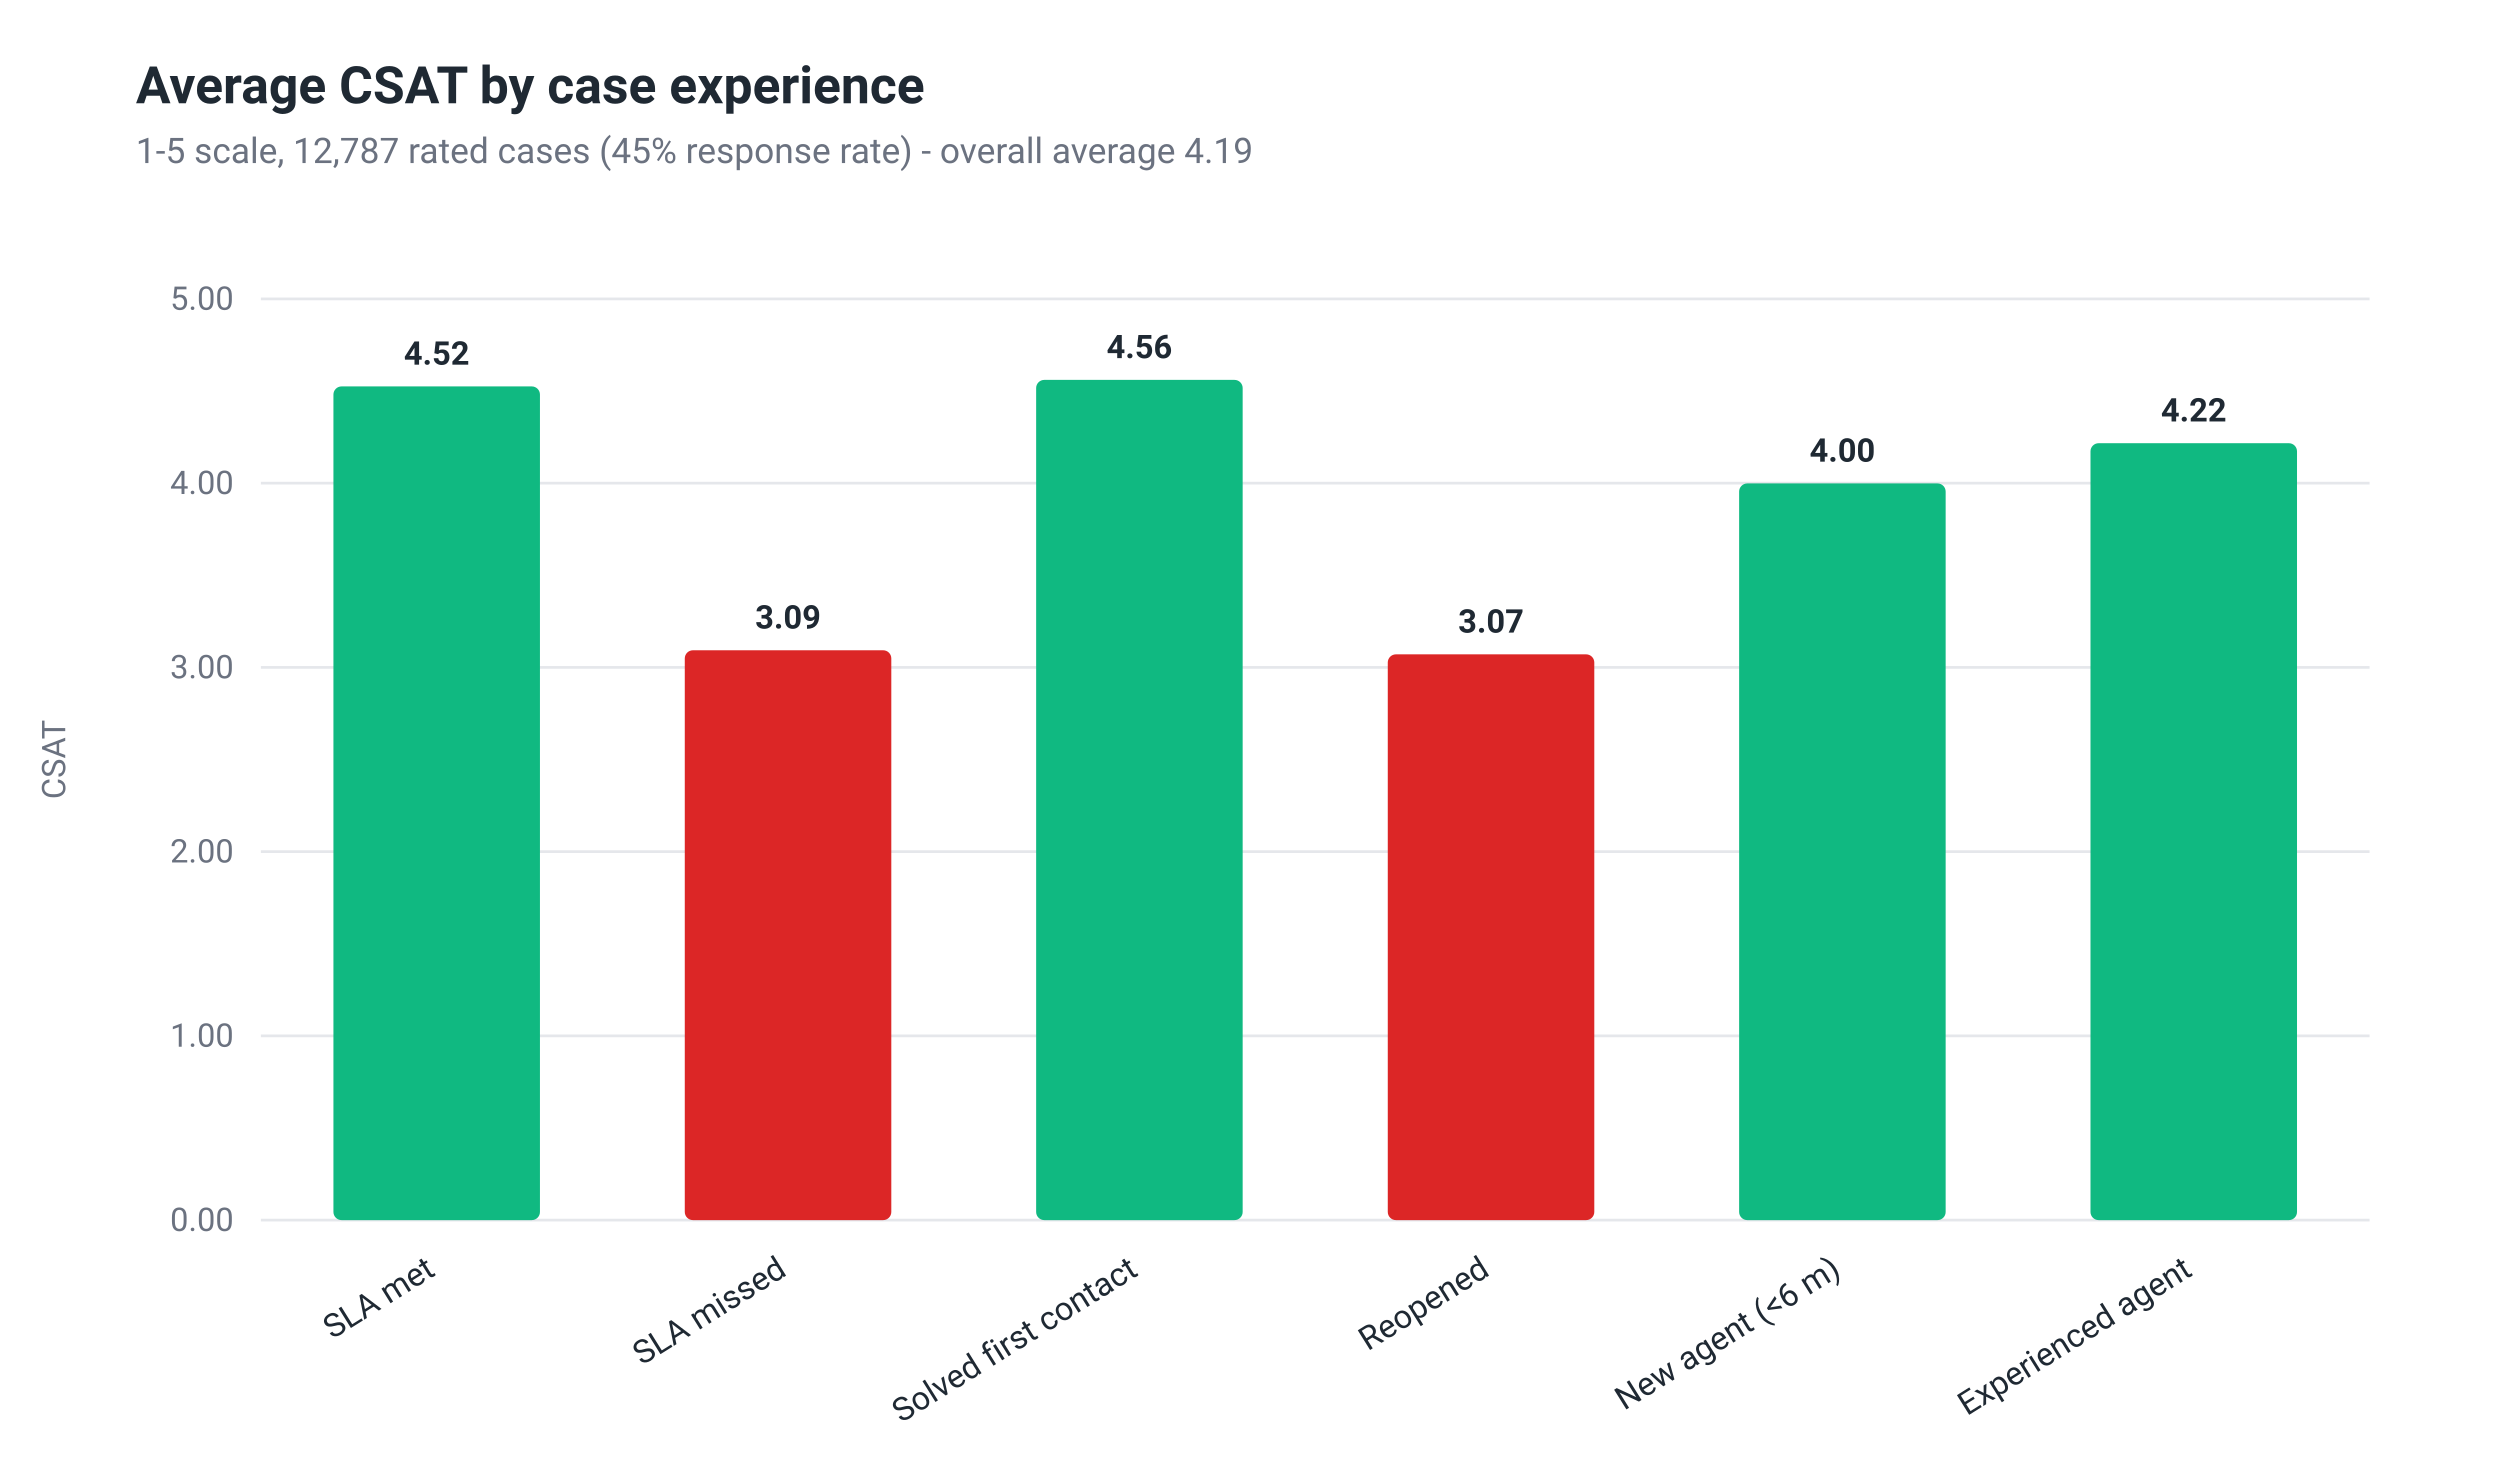
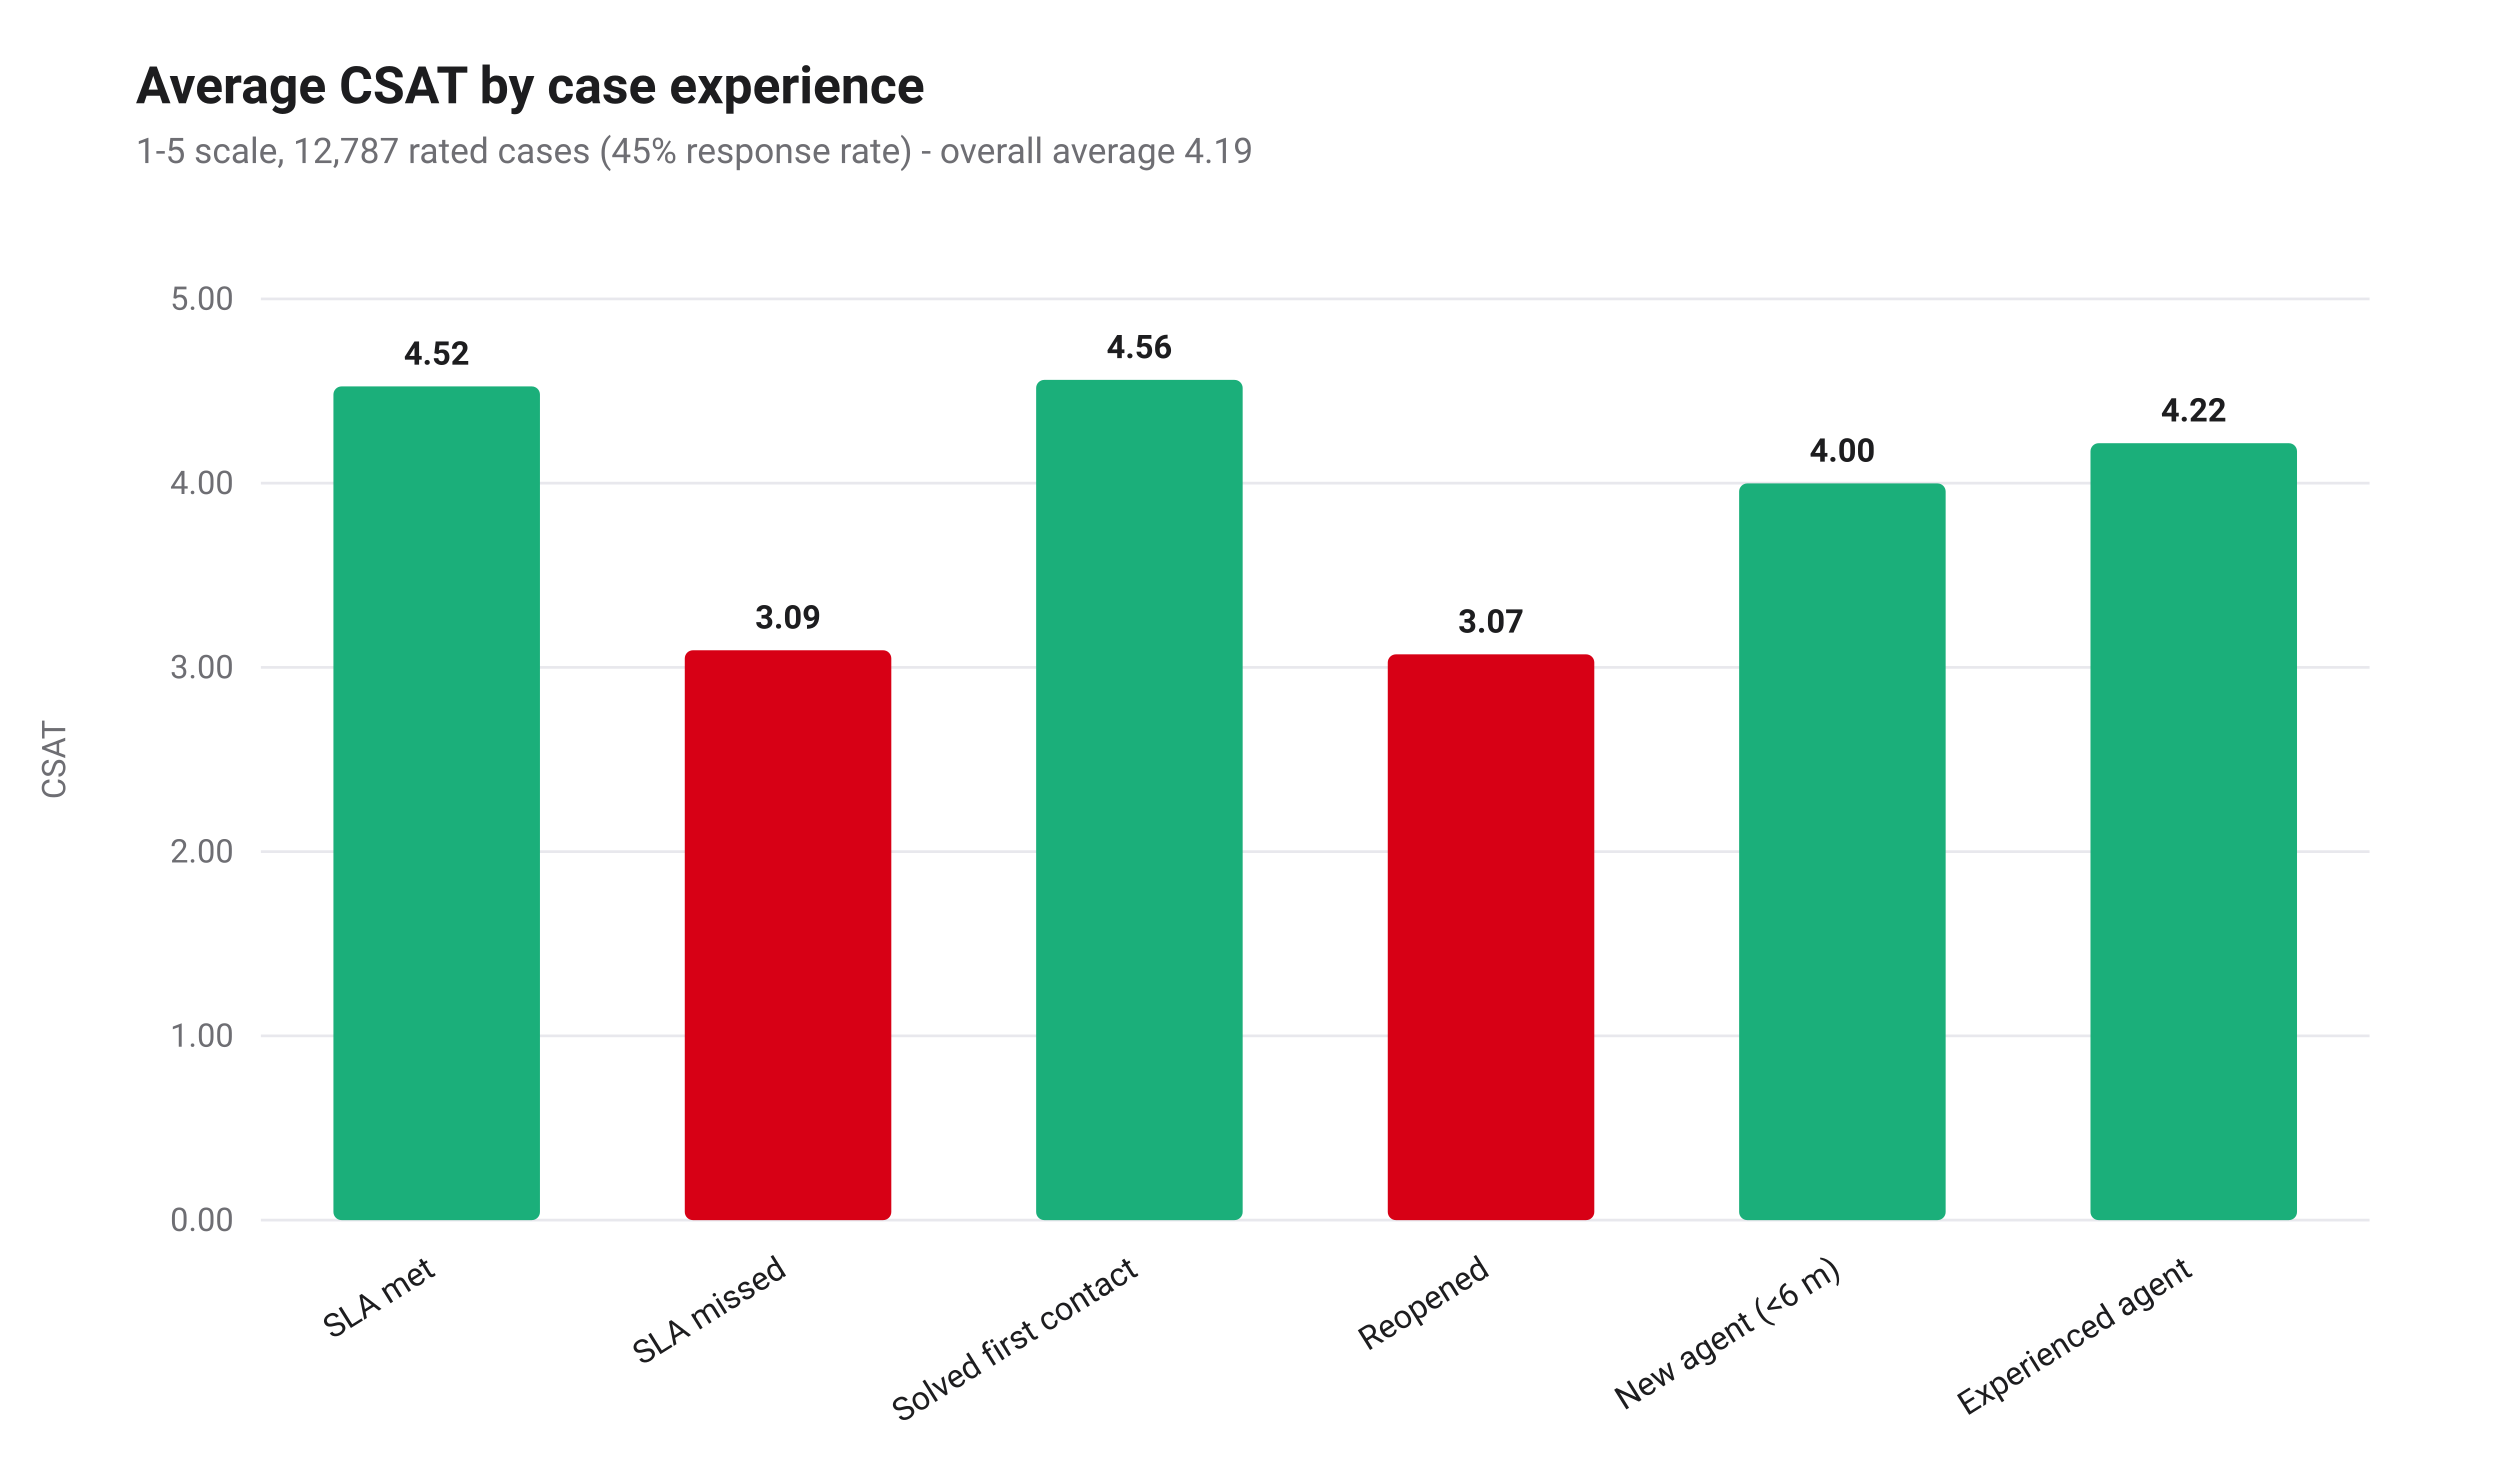
<svg xmlns="http://www.w3.org/2000/svg" viewBox="0 0 920 545" width="920" height="545" role="img">
  <rect width="920" height="545" fill="#ffffff" />
-   <text x="50.0" y="38.0" font-family="-apple-system, BlinkMacSystemFont, 'Segoe UI', Roboto, Helvetica, Arial, sans-serif" font-size="19" fill="#1f2933" text-anchor="start" font-weight="600">Average CSAT by case experience</text>
-   <text x="50.0" y="60.0" font-family="-apple-system, BlinkMacSystemFont, 'Segoe UI', Roboto, Helvetica, Arial, sans-serif" font-size="13" fill="#6b7280" text-anchor="start" font-weight="normal">1-5 scale, 12,787 rated cases (45% response rate) - overall average 4.19</text>
-   <text x="24.0" y="279.5" font-family="-apple-system, BlinkMacSystemFont, 'Segoe UI', Roboto, Helvetica, Arial, sans-serif" font-size="12" fill="#6b7280" text-anchor="middle" font-weight="normal" transform="rotate(-90 24 279.5)">CSAT</text>
-   <line x1="96" y1="449.0" x2="872" y2="449.0" stroke="#e5e7eb" stroke-width="1" />
-   <text x="86.0" y="453.0" font-family="-apple-system, BlinkMacSystemFont, 'Segoe UI', Roboto, Helvetica, Arial, sans-serif" font-size="12" fill="#6b7280" text-anchor="end" font-weight="normal">0.00</text>
-   <line x1="96" y1="381.2" x2="872" y2="381.2" stroke="#e5e7eb" stroke-width="1" />
-   <text x="86.0" y="385.2" font-family="-apple-system, BlinkMacSystemFont, 'Segoe UI', Roboto, Helvetica, Arial, sans-serif" font-size="12" fill="#6b7280" text-anchor="end" font-weight="normal">1.00</text>
-   <line x1="96" y1="313.4" x2="872" y2="313.4" stroke="#e5e7eb" stroke-width="1" />
-   <text x="86.0" y="317.4" font-family="-apple-system, BlinkMacSystemFont, 'Segoe UI', Roboto, Helvetica, Arial, sans-serif" font-size="12" fill="#6b7280" text-anchor="end" font-weight="normal">2.00</text>
-   <line x1="96" y1="245.6" x2="872" y2="245.6" stroke="#e5e7eb" stroke-width="1" />
-   <text x="86.0" y="249.6" font-family="-apple-system, BlinkMacSystemFont, 'Segoe UI', Roboto, Helvetica, Arial, sans-serif" font-size="12" fill="#6b7280" text-anchor="end" font-weight="normal">3.00</text>
-   <line x1="96" y1="177.8" x2="872" y2="177.8" stroke="#e5e7eb" stroke-width="1" />
-   <text x="86.0" y="181.8" font-family="-apple-system, BlinkMacSystemFont, 'Segoe UI', Roboto, Helvetica, Arial, sans-serif" font-size="12" fill="#6b7280" text-anchor="end" font-weight="normal">4.00</text>
-   <line x1="96" y1="110.0" x2="872" y2="110.0" stroke="#e5e7eb" stroke-width="1" />
-   <text x="86.0" y="114.0" font-family="-apple-system, BlinkMacSystemFont, 'Segoe UI', Roboto, Helvetica, Arial, sans-serif" font-size="12" fill="#6b7280" text-anchor="end" font-weight="normal">5.00</text>
-   <rect x="122.7" y="142.2" width="76.0" height="306.8" rx="3" fill="#10b981" />
-   <text x="160.7" y="134.2" font-family="-apple-system, BlinkMacSystemFont, 'Segoe UI', Roboto, Helvetica, Arial, sans-serif" font-size="12" fill="#1f2933" text-anchor="middle" font-weight="600">4.52</text>
-   <rect x="252.0" y="239.3" width="76.0" height="209.7" rx="3" fill="#dc2626" />
-   <text x="290.0" y="231.3" font-family="-apple-system, BlinkMacSystemFont, 'Segoe UI', Roboto, Helvetica, Arial, sans-serif" font-size="12" fill="#1f2933" text-anchor="middle" font-weight="600">3.09</text>
-   <rect x="381.3" y="139.8" width="76.0" height="309.2" rx="3" fill="#10b981" />
-   <text x="419.3" y="131.8" font-family="-apple-system, BlinkMacSystemFont, 'Segoe UI', Roboto, Helvetica, Arial, sans-serif" font-size="12" fill="#1f2933" text-anchor="middle" font-weight="600">4.56</text>
-   <rect x="510.7" y="240.8" width="76.0" height="208.2" rx="3" fill="#dc2626" />
-   <text x="548.7" y="232.8" font-family="-apple-system, BlinkMacSystemFont, 'Segoe UI', Roboto, Helvetica, Arial, sans-serif" font-size="12" fill="#1f2933" text-anchor="middle" font-weight="600">3.07</text>
-   <rect x="640.0" y="177.9" width="76.0" height="271.1" rx="3" fill="#10b981" />
-   <text x="678.0" y="169.9" font-family="-apple-system, BlinkMacSystemFont, 'Segoe UI', Roboto, Helvetica, Arial, sans-serif" font-size="12" fill="#1f2933" text-anchor="middle" font-weight="600">4.00</text>
-   <rect x="769.3" y="163.1" width="76.0" height="285.9" rx="3" fill="#10b981" />
-   <text x="807.3" y="155.1" font-family="-apple-system, BlinkMacSystemFont, 'Segoe UI', Roboto, Helvetica, Arial, sans-serif" font-size="12" fill="#1f2933" text-anchor="middle" font-weight="600">4.22</text>
-   <text x="160.7" y="469.0" font-family="-apple-system, BlinkMacSystemFont, 'Segoe UI', Roboto, Helvetica, Arial, sans-serif" font-size="12" fill="#1f2933" text-anchor="end" font-weight="normal" transform="rotate(-32 160.6667 469)">SLA met</text>
-   <text x="290.0" y="469.0" font-family="-apple-system, BlinkMacSystemFont, 'Segoe UI', Roboto, Helvetica, Arial, sans-serif" font-size="12" fill="#1f2933" text-anchor="end" font-weight="normal" transform="rotate(-32 290.0 469)">SLA missed</text>
-   <text x="419.3" y="469.0" font-family="-apple-system, BlinkMacSystemFont, 'Segoe UI', Roboto, Helvetica, Arial, sans-serif" font-size="12" fill="#1f2933" text-anchor="end" font-weight="normal" transform="rotate(-32 419.3333 469)">Solved first contact</text>
-   <text x="548.7" y="469.0" font-family="-apple-system, BlinkMacSystemFont, 'Segoe UI', Roboto, Helvetica, Arial, sans-serif" font-size="12" fill="#1f2933" text-anchor="end" font-weight="normal" transform="rotate(-32 548.6667 469)">Reopened</text>
-   <text x="678.0" y="469.0" font-family="-apple-system, BlinkMacSystemFont, 'Segoe UI', Roboto, Helvetica, Arial, sans-serif" font-size="12" fill="#1f2933" text-anchor="end" font-weight="normal" transform="rotate(-32 678.0 469)">New agent (&lt;6 m)</text>
-   <text x="807.3" y="469.0" font-family="-apple-system, BlinkMacSystemFont, 'Segoe UI', Roboto, Helvetica, Arial, sans-serif" font-size="12" fill="#1f2933" text-anchor="end" font-weight="normal" transform="rotate(-32 807.3333 469)">Experienced agent</text>
+   <text x="50.0" y="38.0" font-family="-apple-system, BlinkMacSystemFont, 'SF Pro Text', 'Segoe UI', Roboto, Helvetica, Arial, sans-serif" font-size="19" fill="#1d1d1f" text-anchor="start" font-weight="600">Average CSAT by case experience</text>
+   <text x="50.0" y="60.0" font-family="-apple-system, BlinkMacSystemFont, 'SF Pro Text', 'Segoe UI', Roboto, Helvetica, Arial, sans-serif" font-size="13" fill="#6e6e73" text-anchor="start" font-weight="normal">1-5 scale, 12,787 rated cases (45% response rate) - overall average 4.19</text>
+   <text x="24.0" y="279.5" font-family="-apple-system, BlinkMacSystemFont, 'SF Pro Text', 'Segoe UI', Roboto, Helvetica, Arial, sans-serif" font-size="12" fill="#6e6e73" text-anchor="middle" font-weight="normal" transform="rotate(-90 24 279.5)">CSAT</text>
+   <line x1="96" y1="449.0" x2="872" y2="449.0" stroke="#e8e8ed" stroke-width="1" />
+   <text x="86.0" y="453.0" font-family="-apple-system, BlinkMacSystemFont, 'SF Pro Text', 'Segoe UI', Roboto, Helvetica, Arial, sans-serif" font-size="12" fill="#6e6e73" text-anchor="end" font-weight="normal">0.00</text>
+   <line x1="96" y1="381.2" x2="872" y2="381.2" stroke="#e8e8ed" stroke-width="1" />
+   <text x="86.0" y="385.2" font-family="-apple-system, BlinkMacSystemFont, 'SF Pro Text', 'Segoe UI', Roboto, Helvetica, Arial, sans-serif" font-size="12" fill="#6e6e73" text-anchor="end" font-weight="normal">1.00</text>
+   <line x1="96" y1="313.4" x2="872" y2="313.4" stroke="#e8e8ed" stroke-width="1" />
+   <text x="86.0" y="317.4" font-family="-apple-system, BlinkMacSystemFont, 'SF Pro Text', 'Segoe UI', Roboto, Helvetica, Arial, sans-serif" font-size="12" fill="#6e6e73" text-anchor="end" font-weight="normal">2.00</text>
+   <line x1="96" y1="245.6" x2="872" y2="245.6" stroke="#e8e8ed" stroke-width="1" />
+   <text x="86.0" y="249.6" font-family="-apple-system, BlinkMacSystemFont, 'SF Pro Text', 'Segoe UI', Roboto, Helvetica, Arial, sans-serif" font-size="12" fill="#6e6e73" text-anchor="end" font-weight="normal">3.00</text>
+   <line x1="96" y1="177.8" x2="872" y2="177.8" stroke="#e8e8ed" stroke-width="1" />
+   <text x="86.0" y="181.8" font-family="-apple-system, BlinkMacSystemFont, 'SF Pro Text', 'Segoe UI', Roboto, Helvetica, Arial, sans-serif" font-size="12" fill="#6e6e73" text-anchor="end" font-weight="normal">4.00</text>
+   <line x1="96" y1="110.0" x2="872" y2="110.0" stroke="#e8e8ed" stroke-width="1" />
+   <text x="86.0" y="114.0" font-family="-apple-system, BlinkMacSystemFont, 'SF Pro Text', 'Segoe UI', Roboto, Helvetica, Arial, sans-serif" font-size="12" fill="#6e6e73" text-anchor="end" font-weight="normal">5.00</text>
+   <rect x="122.7" y="142.2" width="76.0" height="306.8" rx="3" fill="#1baf7a" />
+   <text x="160.7" y="134.2" font-family="-apple-system, BlinkMacSystemFont, 'SF Pro Text', 'Segoe UI', Roboto, Helvetica, Arial, sans-serif" font-size="12" fill="#1d1d1f" text-anchor="middle" font-weight="600">4.52</text>
+   <rect x="252.0" y="239.3" width="76.0" height="209.7" rx="3" fill="#d70015" />
+   <text x="290.0" y="231.3" font-family="-apple-system, BlinkMacSystemFont, 'SF Pro Text', 'Segoe UI', Roboto, Helvetica, Arial, sans-serif" font-size="12" fill="#1d1d1f" text-anchor="middle" font-weight="600">3.09</text>
+   <rect x="381.3" y="139.8" width="76.0" height="309.2" rx="3" fill="#1baf7a" />
+   <text x="419.3" y="131.8" font-family="-apple-system, BlinkMacSystemFont, 'SF Pro Text', 'Segoe UI', Roboto, Helvetica, Arial, sans-serif" font-size="12" fill="#1d1d1f" text-anchor="middle" font-weight="600">4.56</text>
+   <rect x="510.7" y="240.8" width="76.0" height="208.2" rx="3" fill="#d70015" />
+   <text x="548.7" y="232.8" font-family="-apple-system, BlinkMacSystemFont, 'SF Pro Text', 'Segoe UI', Roboto, Helvetica, Arial, sans-serif" font-size="12" fill="#1d1d1f" text-anchor="middle" font-weight="600">3.07</text>
+   <rect x="640.0" y="177.9" width="76.0" height="271.1" rx="3" fill="#1baf7a" />
+   <text x="678.0" y="169.9" font-family="-apple-system, BlinkMacSystemFont, 'SF Pro Text', 'Segoe UI', Roboto, Helvetica, Arial, sans-serif" font-size="12" fill="#1d1d1f" text-anchor="middle" font-weight="600">4.00</text>
+   <rect x="769.3" y="163.1" width="76.0" height="285.9" rx="3" fill="#1baf7a" />
+   <text x="807.3" y="155.1" font-family="-apple-system, BlinkMacSystemFont, 'SF Pro Text', 'Segoe UI', Roboto, Helvetica, Arial, sans-serif" font-size="12" fill="#1d1d1f" text-anchor="middle" font-weight="600">4.22</text>
+   <text x="160.7" y="469.0" font-family="-apple-system, BlinkMacSystemFont, 'SF Pro Text', 'Segoe UI', Roboto, Helvetica, Arial, sans-serif" font-size="12" fill="#1d1d1f" text-anchor="end" font-weight="normal" transform="rotate(-32 160.6667 469)">SLA met</text>
+   <text x="290.0" y="469.0" font-family="-apple-system, BlinkMacSystemFont, 'SF Pro Text', 'Segoe UI', Roboto, Helvetica, Arial, sans-serif" font-size="12" fill="#1d1d1f" text-anchor="end" font-weight="normal" transform="rotate(-32 290.0 469)">SLA missed</text>
+   <text x="419.3" y="469.0" font-family="-apple-system, BlinkMacSystemFont, 'SF Pro Text', 'Segoe UI', Roboto, Helvetica, Arial, sans-serif" font-size="12" fill="#1d1d1f" text-anchor="end" font-weight="normal" transform="rotate(-32 419.3333 469)">Solved first contact</text>
+   <text x="548.7" y="469.0" font-family="-apple-system, BlinkMacSystemFont, 'SF Pro Text', 'Segoe UI', Roboto, Helvetica, Arial, sans-serif" font-size="12" fill="#1d1d1f" text-anchor="end" font-weight="normal" transform="rotate(-32 548.6667 469)">Reopened</text>
+   <text x="678.0" y="469.0" font-family="-apple-system, BlinkMacSystemFont, 'SF Pro Text', 'Segoe UI', Roboto, Helvetica, Arial, sans-serif" font-size="12" fill="#1d1d1f" text-anchor="end" font-weight="normal" transform="rotate(-32 678.0 469)">New agent (&lt;6 m)</text>
+   <text x="807.3" y="469.0" font-family="-apple-system, BlinkMacSystemFont, 'SF Pro Text', 'Segoe UI', Roboto, Helvetica, Arial, sans-serif" font-size="12" fill="#1d1d1f" text-anchor="end" font-weight="normal" transform="rotate(-32 807.3333 469)">Experienced agent</text>
</svg>
